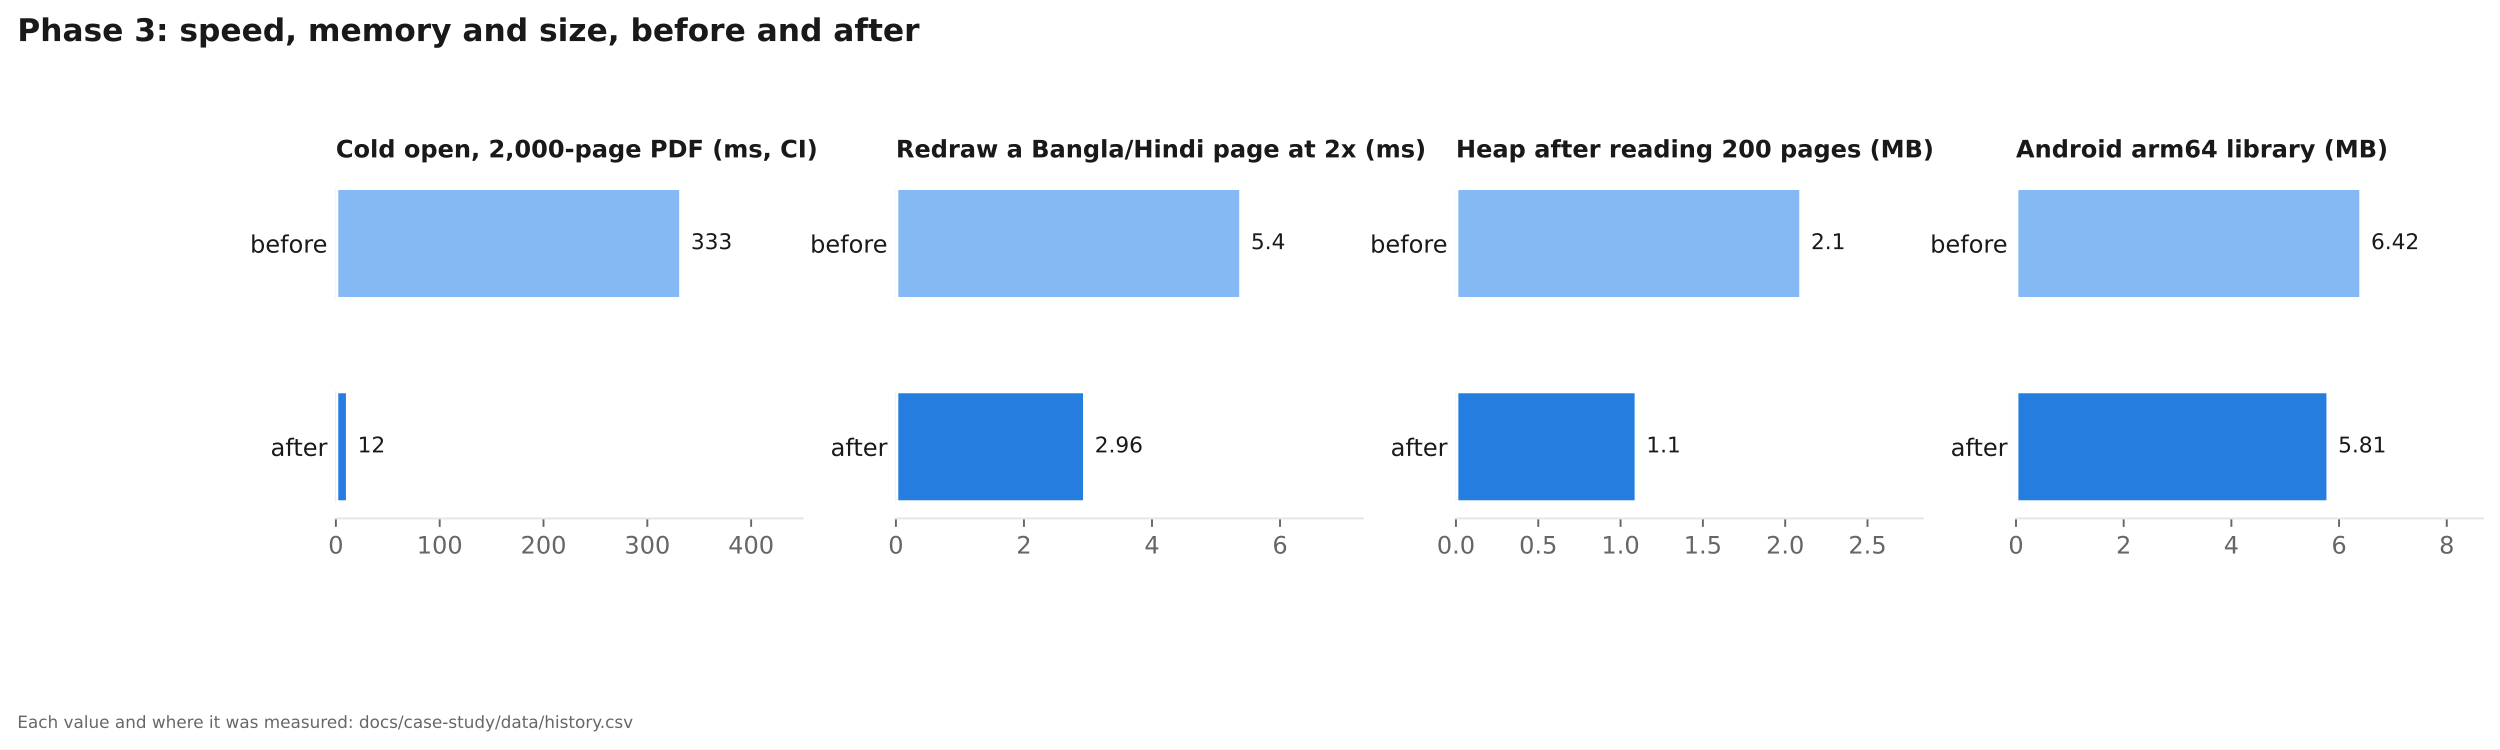
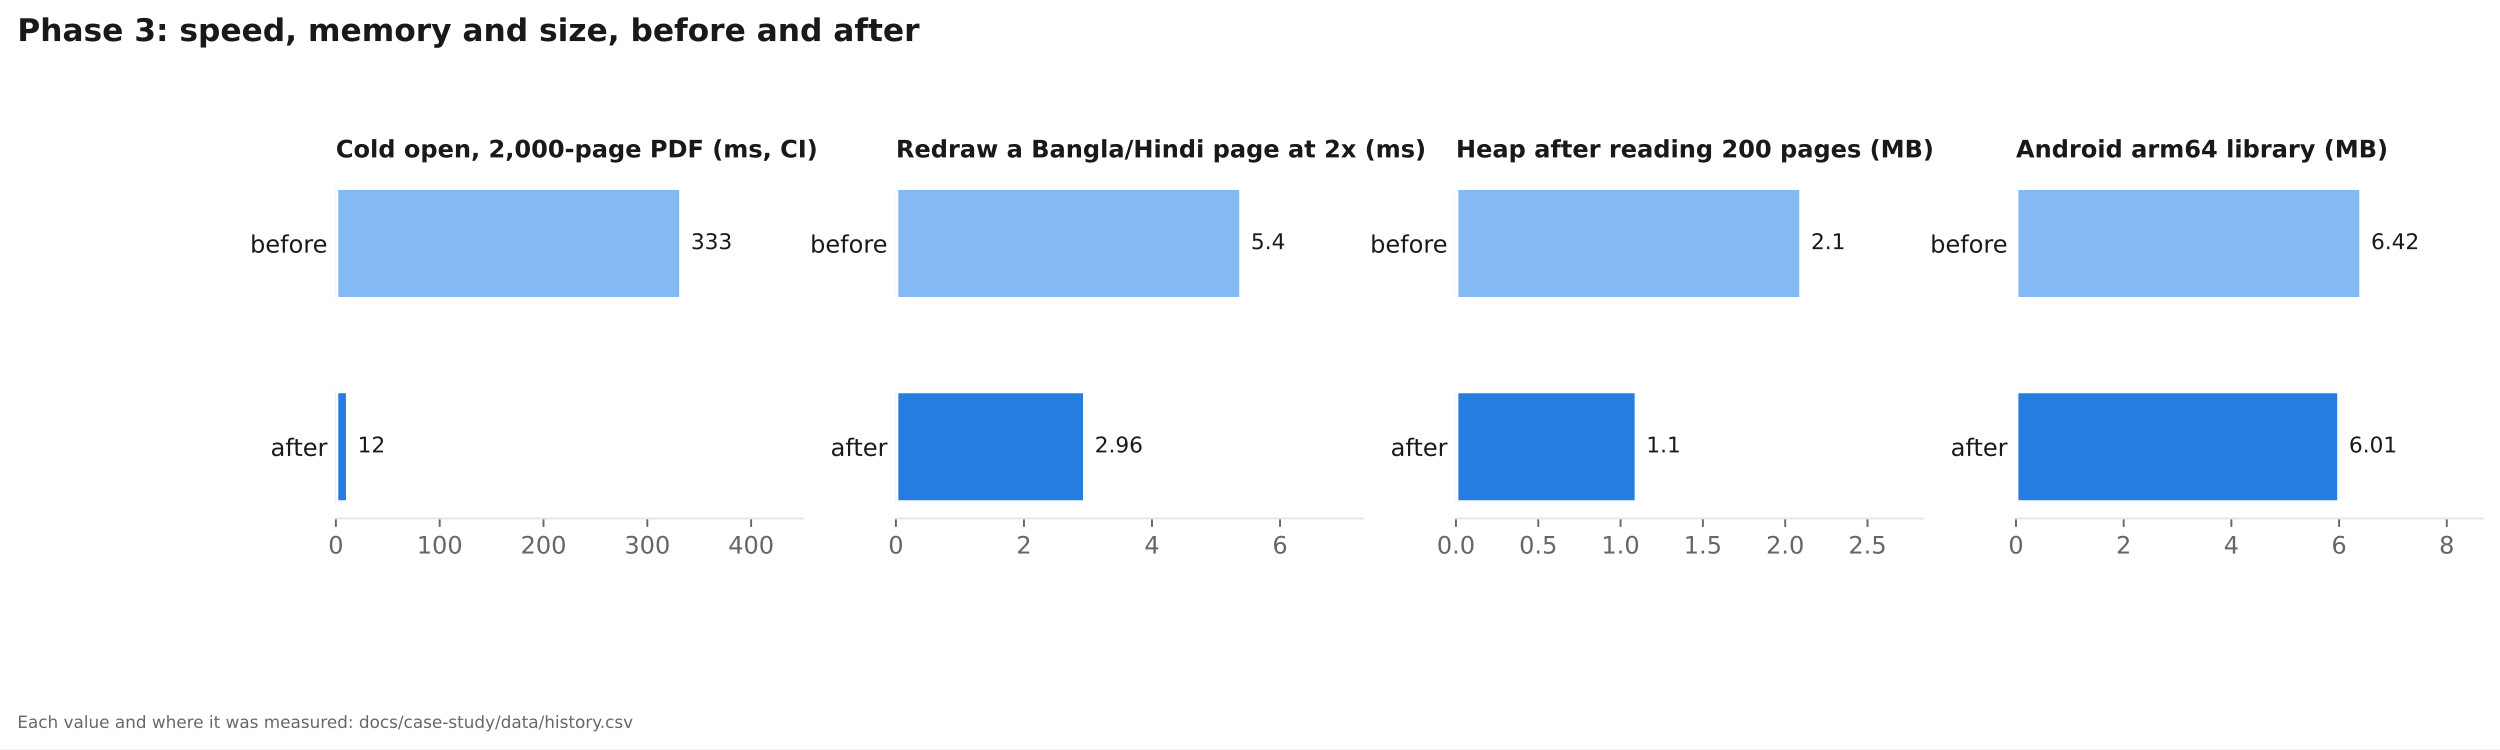
<svg xmlns="http://www.w3.org/2000/svg" xmlns:xlink="http://www.w3.org/1999/xlink" width="1039.68pt" height="311.602pt" viewBox="0 0 1039.68 311.602" version="1.1">
  <defs>
    <style type="text/css">*{stroke-linejoin: round; stroke-linecap: butt}</style>
  </defs>
  <g id="figure_1">
    <g id="patch_1">
      <path d="M 0 311.602  L 1039.68 311.602  L 1039.68 -0  L 0 -0  z " style="fill: #ffffff" />
    </g>
    <g id="axes_1">
      <g id="patch_2">
        <path d="M 139.68 215.609  L 333.767 215.609  L 333.767 71.465  L 139.68 71.465  z " style="fill: #ffffff" />
      </g>
      <g id="patch_3">
-         <path d="M 139.68 124.515  L 283.448 124.515  L 283.448 78.017  L 139.68 78.017  z " clip-path="url(#p9caf0211b2)" style="fill: #84b9f3; stroke: #ffffff; stroke-width: 2; stroke-linejoin: miter" />
+         <path d="M 139.68 124.515  L 283.448 124.515  L 283.448 78.017  L 139.68 78.017  z " clip-path="url(#p24508e201a)" style="fill: #84b9f3; stroke: #ffffff; stroke-width: 2; stroke-linejoin: miter" />
      </g>
      <g id="patch_4">
-         <path d="M 139.68 209.057  L 144.861 209.057  L 144.861 162.559  L 139.68 162.559  z " clip-path="url(#p9caf0211b2)" style="fill: #257de0; stroke: #ffffff; stroke-width: 2; stroke-linejoin: miter" />
+         <path d="M 139.68 209.057  L 144.861 209.057  L 144.861 162.559  L 139.68 162.559  z " clip-path="url(#p24508e201a)" style="fill: #257de0; stroke: #ffffff; stroke-width: 2; stroke-linejoin: miter" />
      </g>
      <g id="matplotlib.axis_1">
        <g id="xtick_1">
          <g id="line2d_1">
            <defs>
-               <path id="m9cedb71e9a" d="M 0 0  L 0 3.5  " style="stroke: #666666; stroke-width: 0.8" />
+               <path id="mc9fbb57df4" d="M 0 0  L 0 3.5  " style="stroke: #666666; stroke-width: 0.8" />
            </defs>
            <g>
-               <use xlink:href="#m9cedb71e9a" x="139.68" y="215.609" style="fill: #666666; stroke: #666666; stroke-width: 0.8" />
+               <use xlink:href="#mc9fbb57df4" x="139.68" y="215.609" style="fill: #666666; stroke: #666666; stroke-width: 0.8" />
            </g>
          </g>
          <g id="text_1">
            <text style="font-size: 10px; font-family: 'DejaVu Sans'; text-anchor: middle; fill: #666666" x="139.68" y="230.207" transform="rotate(-0 139.68 230.2067)">0</text>
          </g>
        </g>
        <g id="xtick_2">
          <g id="line2d_2">
            <g>
-               <use xlink:href="#m9cedb71e9a" x="182.854" y="215.609" style="fill: #666666; stroke: #666666; stroke-width: 0.8" />
+               <use xlink:href="#mc9fbb57df4" x="182.854" y="215.609" style="fill: #666666; stroke: #666666; stroke-width: 0.8" />
            </g>
          </g>
          <g id="text_2">
            <text style="font-size: 10px; font-family: 'DejaVu Sans'; text-anchor: middle; fill: #666666" x="182.854" y="230.207" transform="rotate(-0 182.8536 230.2067)">100</text>
          </g>
        </g>
        <g id="xtick_3">
          <g id="line2d_3">
            <g>
-               <use xlink:href="#m9cedb71e9a" x="226.027" y="215.609" style="fill: #666666; stroke: #666666; stroke-width: 0.8" />
+               <use xlink:href="#mc9fbb57df4" x="226.027" y="215.609" style="fill: #666666; stroke: #666666; stroke-width: 0.8" />
            </g>
          </g>
          <g id="text_3">
            <text style="font-size: 10px; font-family: 'DejaVu Sans'; text-anchor: middle; fill: #666666" x="226.027" y="230.207" transform="rotate(-0 226.0272 230.2067)">200</text>
          </g>
        </g>
        <g id="xtick_4">
          <g id="line2d_4">
            <g>
-               <use xlink:href="#m9cedb71e9a" x="269.201" y="215.609" style="fill: #666666; stroke: #666666; stroke-width: 0.8" />
+               <use xlink:href="#mc9fbb57df4" x="269.201" y="215.609" style="fill: #666666; stroke: #666666; stroke-width: 0.8" />
            </g>
          </g>
          <g id="text_4">
            <text style="font-size: 10px; font-family: 'DejaVu Sans'; text-anchor: middle; fill: #666666" x="269.201" y="230.207" transform="rotate(-0 269.2008 230.2067)">300</text>
          </g>
        </g>
        <g id="xtick_5">
          <g id="line2d_5">
            <g>
-               <use xlink:href="#m9cedb71e9a" x="312.374" y="215.609" style="fill: #666666; stroke: #666666; stroke-width: 0.8" />
+               <use xlink:href="#mc9fbb57df4" x="312.374" y="215.609" style="fill: #666666; stroke: #666666; stroke-width: 0.8" />
            </g>
          </g>
          <g id="text_5">
            <text style="font-size: 10px; font-family: 'DejaVu Sans'; text-anchor: middle; fill: #666666" x="312.374" y="230.207" transform="rotate(-0 312.3744 230.2067)">400</text>
          </g>
        </g>
      </g>
      <g id="matplotlib.axis_2">
        <g id="ytick_1">
          <g id="line2d_6" />
          <g id="text_6">
            <text style="font-size: 10px; font-family: 'DejaVu Sans'; text-anchor: end; fill: #191919" x="136.18" y="105.065" transform="rotate(-0 136.18 105.0653)">before</text>
          </g>
        </g>
        <g id="ytick_2">
          <g id="line2d_7" />
          <g id="text_7">
            <text style="font-size: 10px; font-family: 'DejaVu Sans'; text-anchor: end; fill: #191919" x="136.18" y="189.607" transform="rotate(-0 136.18 189.6072)">after</text>
          </g>
        </g>
      </g>
      <g id="patch_5">
        <path d="M 139.68 215.609  L 333.767 215.609  " style="fill: none; stroke: #e5e5e5; stroke-width: 0.8; stroke-linejoin: miter; stroke-linecap: square" />
      </g>
      <g id="text_8">
        <text style="font-size: 9px; font-family: 'DejaVu Sans'; text-anchor: start; fill: #191919" x="287.33" y="103.604" transform="rotate(-0 287.3299 103.6039)">333</text>
      </g>
      <g id="text_9">
        <text style="font-size: 9px; font-family: 'DejaVu Sans'; text-anchor: start; fill: #191919" x="148.743" y="188.146" transform="rotate(-0 148.7426 188.1459)">12</text>
      </g>
      <g id="text_10">
        <text style="font-weight: 700; font-size: 10px; font-family: 'DejaVu Sans'; text-anchor: start; fill: #191919" x="139.68" y="65.465" transform="rotate(-0 139.68 65.46502)">Cold open, 2,000-page PDF (ms, CI)</text>
      </g>
    </g>
    <g id="axes_2">
      <g id="patch_6">
        <path d="M 372.584 215.609  L 566.671 215.609  L 566.671 71.465  L 372.584 71.465  z " style="fill: #ffffff" />
      </g>
      <g id="patch_7">
-         <path d="M 372.584 124.515  L 516.352 124.515  L 516.352 78.017  L 372.584 78.017  z " clip-path="url(#p63ba0dbf5b)" style="fill: #84b9f3; stroke: #ffffff; stroke-width: 2; stroke-linejoin: miter" />
+         <path d="M 372.584 124.515  L 516.352 124.515  L 516.352 78.017  L 372.584 78.017  z " clip-path="url(#p378ce9dc60)" style="fill: #84b9f3; stroke: #ffffff; stroke-width: 2; stroke-linejoin: miter" />
      </g>
      <g id="patch_8">
-         <path d="M 372.584 209.057  L 451.391 209.057  L 451.391 162.559  L 372.584 162.559  z " clip-path="url(#p63ba0dbf5b)" style="fill: #257de0; stroke: #ffffff; stroke-width: 2; stroke-linejoin: miter" />
+         <path d="M 372.584 209.057  L 451.391 209.057  L 451.391 162.559  L 372.584 162.559  z " clip-path="url(#p378ce9dc60)" style="fill: #257de0; stroke: #ffffff; stroke-width: 2; stroke-linejoin: miter" />
      </g>
      <g id="matplotlib.axis_3">
        <g id="xtick_6">
          <g id="line2d_8">
            <g>
-               <use xlink:href="#m9cedb71e9a" x="372.584" y="215.609" style="fill: #666666; stroke: #666666; stroke-width: 0.8" />
+               <use xlink:href="#mc9fbb57df4" x="372.584" y="215.609" style="fill: #666666; stroke: #666666; stroke-width: 0.8" />
            </g>
          </g>
          <g id="text_11">
            <text style="font-size: 10px; font-family: 'DejaVu Sans'; text-anchor: middle; fill: #666666" x="372.584" y="230.207" transform="rotate(-0 372.5843 230.2067)">0</text>
          </g>
        </g>
        <g id="xtick_7">
          <g id="line2d_9">
            <g>
-               <use xlink:href="#m9cedb71e9a" x="425.832" y="215.609" style="fill: #666666; stroke: #666666; stroke-width: 0.8" />
+               <use xlink:href="#mc9fbb57df4" x="425.832" y="215.609" style="fill: #666666; stroke: #666666; stroke-width: 0.8" />
            </g>
          </g>
          <g id="text_12">
            <text style="font-size: 10px; font-family: 'DejaVu Sans'; text-anchor: middle; fill: #666666" x="425.832" y="230.207" transform="rotate(-0 425.8318 230.2067)">2</text>
          </g>
        </g>
        <g id="xtick_8">
          <g id="line2d_10">
            <g>
-               <use xlink:href="#m9cedb71e9a" x="479.079" y="215.609" style="fill: #666666; stroke: #666666; stroke-width: 0.8" />
+               <use xlink:href="#mc9fbb57df4" x="479.079" y="215.609" style="fill: #666666; stroke: #666666; stroke-width: 0.8" />
            </g>
          </g>
          <g id="text_13">
            <text style="font-size: 10px; font-family: 'DejaVu Sans'; text-anchor: middle; fill: #666666" x="479.079" y="230.207" transform="rotate(-0 479.0792 230.2067)">4</text>
          </g>
        </g>
        <g id="xtick_9">
          <g id="line2d_11">
            <g>
-               <use xlink:href="#m9cedb71e9a" x="532.327" y="215.609" style="fill: #666666; stroke: #666666; stroke-width: 0.8" />
+               <use xlink:href="#mc9fbb57df4" x="532.327" y="215.609" style="fill: #666666; stroke: #666666; stroke-width: 0.8" />
            </g>
          </g>
          <g id="text_14">
            <text style="font-size: 10px; font-family: 'DejaVu Sans'; text-anchor: middle; fill: #666666" x="532.327" y="230.207" transform="rotate(-0 532.3267 230.2067)">6</text>
          </g>
        </g>
      </g>
      <g id="matplotlib.axis_4">
        <g id="ytick_3">
          <g id="line2d_12" />
          <g id="text_15">
            <text style="font-size: 10px; font-family: 'DejaVu Sans'; text-anchor: end; fill: #191919" x="369.084" y="105.065" transform="rotate(-0 369.0843 105.0653)">before</text>
          </g>
        </g>
        <g id="ytick_4">
          <g id="line2d_13" />
          <g id="text_16">
            <text style="font-size: 10px; font-family: 'DejaVu Sans'; text-anchor: end; fill: #191919" x="369.084" y="189.607" transform="rotate(-0 369.0843 189.6072)">after</text>
          </g>
        </g>
      </g>
      <g id="patch_9">
        <path d="M 372.584 215.609  L 566.671 215.609  " style="fill: none; stroke: #e5e5e5; stroke-width: 0.8; stroke-linejoin: miter; stroke-linecap: square" />
      </g>
      <g id="text_17">
        <text style="font-size: 9px; font-family: 'DejaVu Sans'; text-anchor: start; fill: #191919" x="520.234" y="103.604" transform="rotate(-0 520.2342 103.6039)">5.4</text>
      </g>
      <g id="text_18">
        <text style="font-size: 9px; font-family: 'DejaVu Sans'; text-anchor: start; fill: #191919" x="455.272" y="188.146" transform="rotate(-0 455.2723 188.1459)">2.96</text>
      </g>
      <g id="text_19">
        <text style="font-weight: 700; font-size: 10px; font-family: 'DejaVu Sans'; text-anchor: start; fill: #191919" x="372.584" y="65.465" transform="rotate(-0 372.5843 65.46502)">Redraw a Bangla/Hindi page at 2x (ms)</text>
      </g>
    </g>
    <g id="axes_3">
      <g id="patch_10">
        <path d="M 605.489 215.609  L 799.576 215.609  L 799.576 71.465  L 605.489 71.465  z " style="fill: #ffffff" />
      </g>
      <g id="patch_11">
-         <path d="M 605.489 124.515  L 749.257 124.515  L 749.257 78.017  L 605.489 78.017  z " clip-path="url(#p4f53bf94cf)" style="fill: #84b9f3; stroke: #ffffff; stroke-width: 2; stroke-linejoin: miter" />
+         <path d="M 605.489 124.515  L 749.257 124.515  L 749.257 78.017  L 605.489 78.017  z " clip-path="url(#p1ba9946e87)" style="fill: #84b9f3; stroke: #ffffff; stroke-width: 2; stroke-linejoin: miter" />
      </g>
      <g id="patch_12">
-         <path d="M 605.489 209.057  L 680.796 209.057  L 680.796 162.559  L 605.489 162.559  z " clip-path="url(#p4f53bf94cf)" style="fill: #257de0; stroke: #ffffff; stroke-width: 2; stroke-linejoin: miter" />
+         <path d="M 605.489 209.057  L 680.796 209.057  L 680.796 162.559  L 605.489 162.559  z " clip-path="url(#p1ba9946e87)" style="fill: #257de0; stroke: #ffffff; stroke-width: 2; stroke-linejoin: miter" />
      </g>
      <g id="matplotlib.axis_5">
        <g id="xtick_10">
          <g id="line2d_14">
            <g>
-               <use xlink:href="#m9cedb71e9a" x="605.489" y="215.609" style="fill: #666666; stroke: #666666; stroke-width: 0.8" />
+               <use xlink:href="#mc9fbb57df4" x="605.489" y="215.609" style="fill: #666666; stroke: #666666; stroke-width: 0.8" />
            </g>
          </g>
          <g id="text_20">
            <text style="font-size: 10px; font-family: 'DejaVu Sans'; text-anchor: middle; fill: #666666" x="605.489" y="230.207" transform="rotate(-0 605.4887 230.2067)">0.0</text>
          </g>
        </g>
        <g id="xtick_11">
          <g id="line2d_15">
            <g>
-               <use xlink:href="#m9cedb71e9a" x="639.719" y="215.609" style="fill: #666666; stroke: #666666; stroke-width: 0.8" />
+               <use xlink:href="#mc9fbb57df4" x="639.719" y="215.609" style="fill: #666666; stroke: #666666; stroke-width: 0.8" />
            </g>
          </g>
          <g id="text_21">
            <text style="font-size: 10px; font-family: 'DejaVu Sans'; text-anchor: middle; fill: #666666" x="639.719" y="230.207" transform="rotate(-0 639.7192 230.2067)">0.5</text>
          </g>
        </g>
        <g id="xtick_12">
          <g id="line2d_16">
            <g>
-               <use xlink:href="#m9cedb71e9a" x="673.95" y="215.609" style="fill: #666666; stroke: #666666; stroke-width: 0.8" />
+               <use xlink:href="#mc9fbb57df4" x="673.95" y="215.609" style="fill: #666666; stroke: #666666; stroke-width: 0.8" />
            </g>
          </g>
          <g id="text_22">
            <text style="font-size: 10px; font-family: 'DejaVu Sans'; text-anchor: middle; fill: #666666" x="673.95" y="230.207" transform="rotate(-0 673.9497 230.2067)">1.0</text>
          </g>
        </g>
        <g id="xtick_13">
          <g id="line2d_17">
            <g>
-               <use xlink:href="#m9cedb71e9a" x="708.18" y="215.609" style="fill: #666666; stroke: #666666; stroke-width: 0.8" />
+               <use xlink:href="#mc9fbb57df4" x="708.18" y="215.609" style="fill: #666666; stroke: #666666; stroke-width: 0.8" />
            </g>
          </g>
          <g id="text_23">
            <text style="font-size: 10px; font-family: 'DejaVu Sans'; text-anchor: middle; fill: #666666" x="708.18" y="230.207" transform="rotate(-0 708.1802 230.2067)">1.5</text>
          </g>
        </g>
        <g id="xtick_14">
          <g id="line2d_18">
            <g>
-               <use xlink:href="#m9cedb71e9a" x="742.411" y="215.609" style="fill: #666666; stroke: #666666; stroke-width: 0.8" />
+               <use xlink:href="#mc9fbb57df4" x="742.411" y="215.609" style="fill: #666666; stroke: #666666; stroke-width: 0.8" />
            </g>
          </g>
          <g id="text_24">
            <text style="font-size: 10px; font-family: 'DejaVu Sans'; text-anchor: middle; fill: #666666" x="742.411" y="230.207" transform="rotate(-0 742.4107 230.2067)">2.0</text>
          </g>
        </g>
        <g id="xtick_15">
          <g id="line2d_19">
            <g>
-               <use xlink:href="#m9cedb71e9a" x="776.641" y="215.609" style="fill: #666666; stroke: #666666; stroke-width: 0.8" />
+               <use xlink:href="#mc9fbb57df4" x="776.641" y="215.609" style="fill: #666666; stroke: #666666; stroke-width: 0.8" />
            </g>
          </g>
          <g id="text_25">
            <text style="font-size: 10px; font-family: 'DejaVu Sans'; text-anchor: middle; fill: #666666" x="776.641" y="230.207" transform="rotate(-0 776.6412 230.2067)">2.5</text>
          </g>
        </g>
      </g>
      <g id="matplotlib.axis_6">
        <g id="ytick_5">
          <g id="line2d_20" />
          <g id="text_26">
            <text style="font-size: 10px; font-family: 'DejaVu Sans'; text-anchor: end; fill: #191919" x="601.989" y="105.065" transform="rotate(-0 601.9887 105.0653)">before</text>
          </g>
        </g>
        <g id="ytick_6">
          <g id="line2d_21" />
          <g id="text_27">
            <text style="font-size: 10px; font-family: 'DejaVu Sans'; text-anchor: end; fill: #191919" x="601.989" y="189.607" transform="rotate(-0 601.9887 189.6072)">after</text>
          </g>
        </g>
      </g>
      <g id="patch_13">
        <path d="M 605.489 215.609  L 799.576 215.609  " style="fill: none; stroke: #e5e5e5; stroke-width: 0.8; stroke-linejoin: miter; stroke-linecap: square" />
      </g>
      <g id="text_28">
        <text style="font-size: 9px; font-family: 'DejaVu Sans'; text-anchor: start; fill: #191919" x="753.139" y="103.604" transform="rotate(-0 753.1386 103.6039)">2.1</text>
      </g>
      <g id="text_29">
        <text style="font-size: 9px; font-family: 'DejaVu Sans'; text-anchor: start; fill: #191919" x="684.678" y="188.146" transform="rotate(-0 684.6775 188.1459)">1.1</text>
      </g>
      <g id="text_30">
        <text style="font-weight: 700; font-size: 10px; font-family: 'DejaVu Sans'; text-anchor: start; fill: #191919" x="605.489" y="65.465" transform="rotate(-0 605.4887 65.46502)">Heap after reading 200 pages (MB)</text>
      </g>
    </g>
    <g id="axes_4">
      <g id="patch_14">
        <path d="M 838.393 215.609  L 1032.48 215.609  L 1032.48 71.465  L 838.393 71.465  z " style="fill: #ffffff" />
      </g>
      <g id="patch_15">
-         <path d="M 838.393 124.515  L 982.161 124.515  L 982.161 78.017  L 838.393 78.017  z " clip-path="url(#p2546ba3b39)" style="fill: #84b9f3; stroke: #ffffff; stroke-width: 2; stroke-linejoin: miter" />
+         <path d="M 838.393 124.515  L 982.161 124.515  L 982.161 78.017  L 838.393 78.017  z " clip-path="url(#pd5f7701d26)" style="fill: #84b9f3; stroke: #ffffff; stroke-width: 2; stroke-linejoin: miter" />
      </g>
      <g id="patch_16">
-         <path d="M 838.393 209.057  L 968.501 209.057  L 968.501 162.559  L 838.393 162.559  z " clip-path="url(#p2546ba3b39)" style="fill: #257de0; stroke: #ffffff; stroke-width: 2; stroke-linejoin: miter" />
+         <path d="M 838.393 209.057  L 972.98 209.057  L 972.98 162.559  L 838.393 162.559  z " clip-path="url(#pd5f7701d26)" style="fill: #257de0; stroke: #ffffff; stroke-width: 2; stroke-linejoin: miter" />
      </g>
      <g id="matplotlib.axis_7">
        <g id="xtick_16">
          <g id="line2d_22">
            <g>
-               <use xlink:href="#m9cedb71e9a" x="838.393" y="215.609" style="fill: #666666; stroke: #666666; stroke-width: 0.8" />
+               <use xlink:href="#mc9fbb57df4" x="838.393" y="215.609" style="fill: #666666; stroke: #666666; stroke-width: 0.8" />
            </g>
          </g>
          <g id="text_31">
            <text style="font-size: 10px; font-family: 'DejaVu Sans'; text-anchor: middle; fill: #666666" x="838.393" y="230.207" transform="rotate(-0 838.393 230.2067)">0</text>
          </g>
        </g>
        <g id="xtick_17">
          <g id="line2d_23">
            <g>
-               <use xlink:href="#m9cedb71e9a" x="883.181" y="215.609" style="fill: #666666; stroke: #666666; stroke-width: 0.8" />
+               <use xlink:href="#mc9fbb57df4" x="883.181" y="215.609" style="fill: #666666; stroke: #666666; stroke-width: 0.8" />
            </g>
          </g>
          <g id="text_32">
            <text style="font-size: 10px; font-family: 'DejaVu Sans'; text-anchor: middle; fill: #666666" x="883.181" y="230.207" transform="rotate(-0 883.1806 230.2067)">2</text>
          </g>
        </g>
        <g id="xtick_18">
          <g id="line2d_24">
            <g>
-               <use xlink:href="#m9cedb71e9a" x="927.968" y="215.609" style="fill: #666666; stroke: #666666; stroke-width: 0.8" />
+               <use xlink:href="#mc9fbb57df4" x="927.968" y="215.609" style="fill: #666666; stroke: #666666; stroke-width: 0.8" />
            </g>
          </g>
          <g id="text_33">
            <text style="font-size: 10px; font-family: 'DejaVu Sans'; text-anchor: middle; fill: #666666" x="927.968" y="230.207" transform="rotate(-0 927.9682 230.2067)">4</text>
          </g>
        </g>
        <g id="xtick_19">
          <g id="line2d_25">
            <g>
-               <use xlink:href="#m9cedb71e9a" x="972.756" y="215.609" style="fill: #666666; stroke: #666666; stroke-width: 0.8" />
+               <use xlink:href="#mc9fbb57df4" x="972.756" y="215.609" style="fill: #666666; stroke: #666666; stroke-width: 0.8" />
            </g>
          </g>
          <g id="text_34">
            <text style="font-size: 10px; font-family: 'DejaVu Sans'; text-anchor: middle; fill: #666666" x="972.756" y="230.207" transform="rotate(-0 972.7558 230.2067)">6</text>
          </g>
        </g>
        <g id="xtick_20">
          <g id="line2d_26">
            <g>
-               <use xlink:href="#m9cedb71e9a" x="1017.543" y="215.609" style="fill: #666666; stroke: #666666; stroke-width: 0.8" />
+               <use xlink:href="#mc9fbb57df4" x="1017.543" y="215.609" style="fill: #666666; stroke: #666666; stroke-width: 0.8" />
            </g>
          </g>
          <g id="text_35">
            <text style="font-size: 10px; font-family: 'DejaVu Sans'; text-anchor: middle; fill: #666666" x="1017.543" y="230.207" transform="rotate(-0 1017.543 230.2067)">8</text>
          </g>
        </g>
      </g>
      <g id="matplotlib.axis_8">
        <g id="ytick_7">
          <g id="line2d_27" />
          <g id="text_36">
            <text style="font-size: 10px; font-family: 'DejaVu Sans'; text-anchor: end; fill: #191919" x="834.893" y="105.065" transform="rotate(-0 834.893 105.0653)">before</text>
          </g>
        </g>
        <g id="ytick_8">
          <g id="line2d_28" />
          <g id="text_37">
            <text style="font-size: 10px; font-family: 'DejaVu Sans'; text-anchor: end; fill: #191919" x="834.893" y="189.607" transform="rotate(-0 834.893 189.6072)">after</text>
          </g>
        </g>
      </g>
      <g id="patch_17">
        <path d="M 838.393 215.609  L 1032.48 215.609  " style="fill: none; stroke: #e5e5e5; stroke-width: 0.8; stroke-linejoin: miter; stroke-linecap: square" />
      </g>
      <g id="text_38">
        <text style="font-size: 9px; font-family: 'DejaVu Sans'; text-anchor: start; fill: #191919" x="986.043" y="103.604" transform="rotate(-0 986.0429 103.6039)">6.42</text>
      </g>
      <g id="text_39">
-         <text style="font-size: 9px; font-family: 'DejaVu Sans'; text-anchor: start; fill: #191919" x="972.383" y="188.146" transform="rotate(-0 972.3827 188.1459)">5.81</text>
+         <text style="font-size: 9px; font-family: 'DejaVu Sans'; text-anchor: start; fill: #191919" x="976.861" y="188.146" transform="rotate(-0 976.8614 188.1459)">6.01</text>
      </g>
      <g id="text_40">
        <text style="font-weight: 700; font-size: 10px; font-family: 'DejaVu Sans'; text-anchor: start; fill: #191919" x="838.393" y="65.465" transform="rotate(-0 838.393 65.46502)">Android arm64 library (MB)</text>
      </g>
    </g>
    <g id="text_41">
      <text style="font-weight: 700; font-size: 13px; font-family: 'DejaVu Sans'; text-anchor: start; fill: #191919" x="7.2" y="17.078" transform="rotate(-0 7.2 17.07797)">Phase 3: speed, memory and size, before and after</text>
    </g>
    <g id="text_42">
      <text style="font-size: 7px; font-family: 'DejaVu Sans'; text-anchor: start; fill: #666666" x="7.2" y="302.72" transform="rotate(-0 7.2 302.7199)">Each value and where it was measured: docs/case-study/data/history.csv</text>
    </g>
  </g>
  <defs>
-     <clipPath id="p9caf0211b2">
+     <clipPath id="p24508e201a">
      <rect x="139.68" y="71.465" width="194.087" height="144.144" />
    </clipPath>
-     <clipPath id="p63ba0dbf5b">
+     <clipPath id="p378ce9dc60">
      <rect x="372.584" y="71.465" width="194.087" height="144.144" />
    </clipPath>
-     <clipPath id="p4f53bf94cf">
+     <clipPath id="p1ba9946e87">
      <rect x="605.489" y="71.465" width="194.087" height="144.144" />
    </clipPath>
-     <clipPath id="p2546ba3b39">
+     <clipPath id="pd5f7701d26">
      <rect x="838.393" y="71.465" width="194.087" height="144.144" />
    </clipPath>
  </defs>
</svg>
